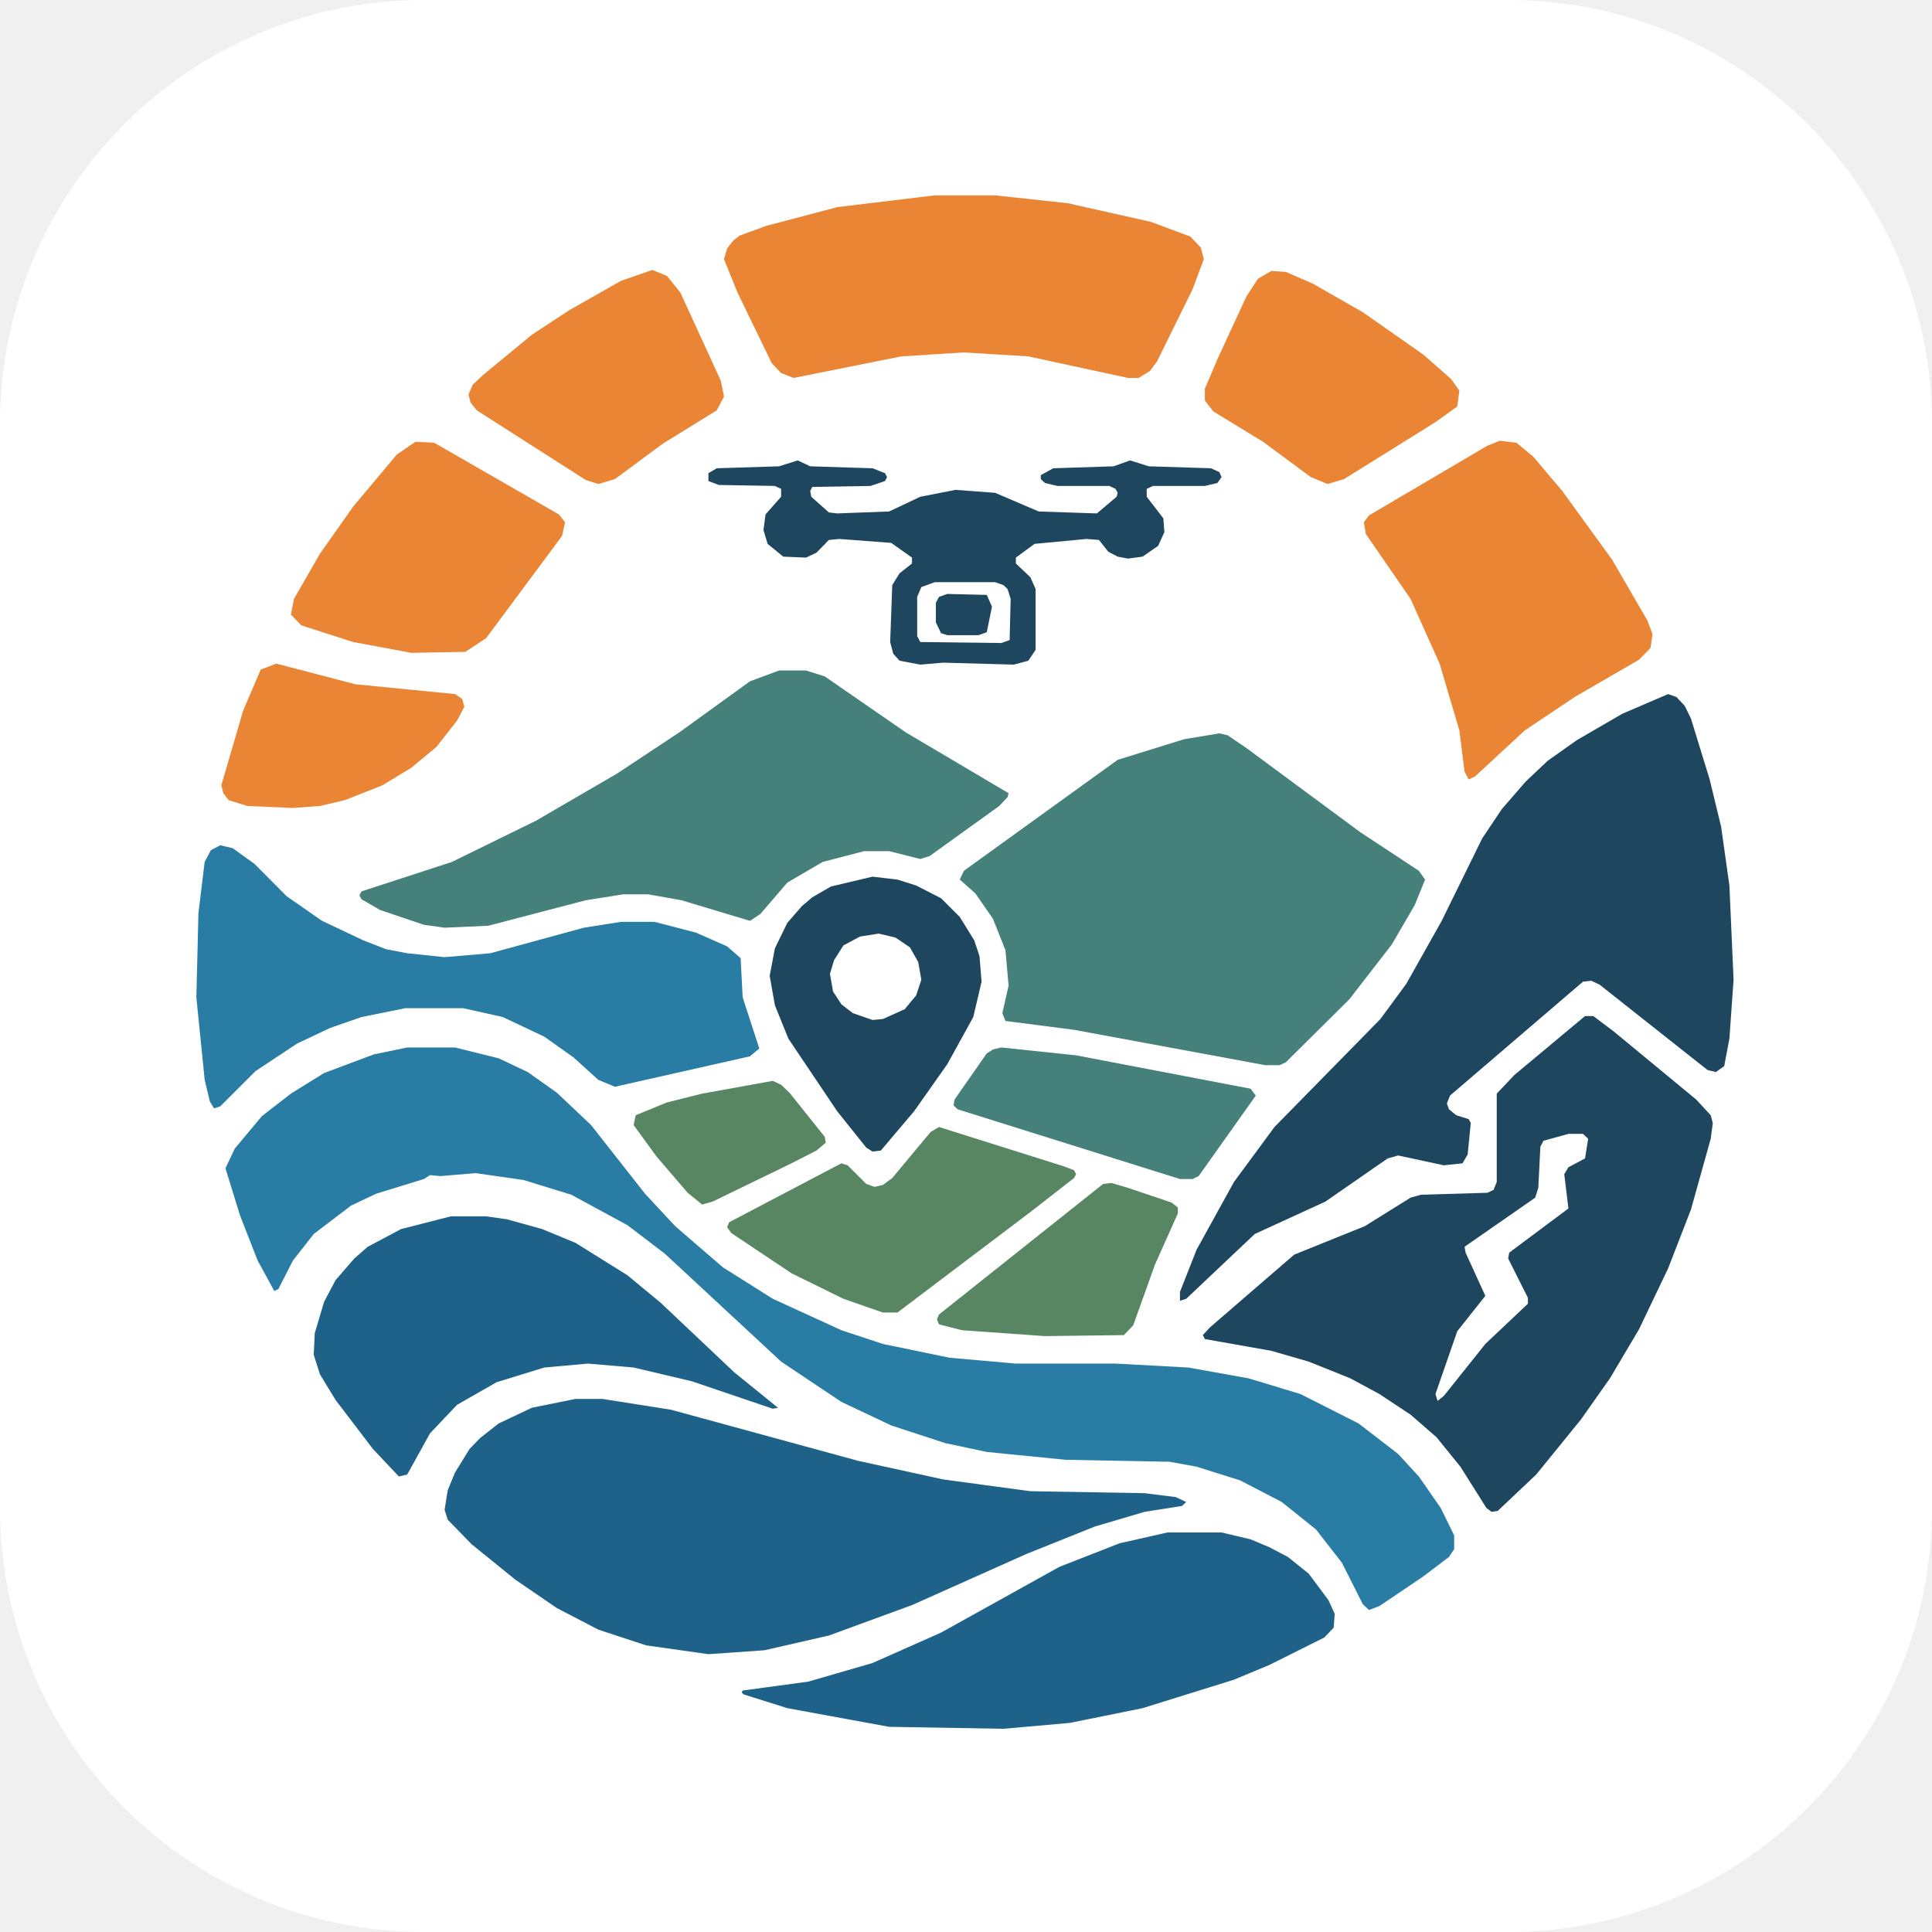
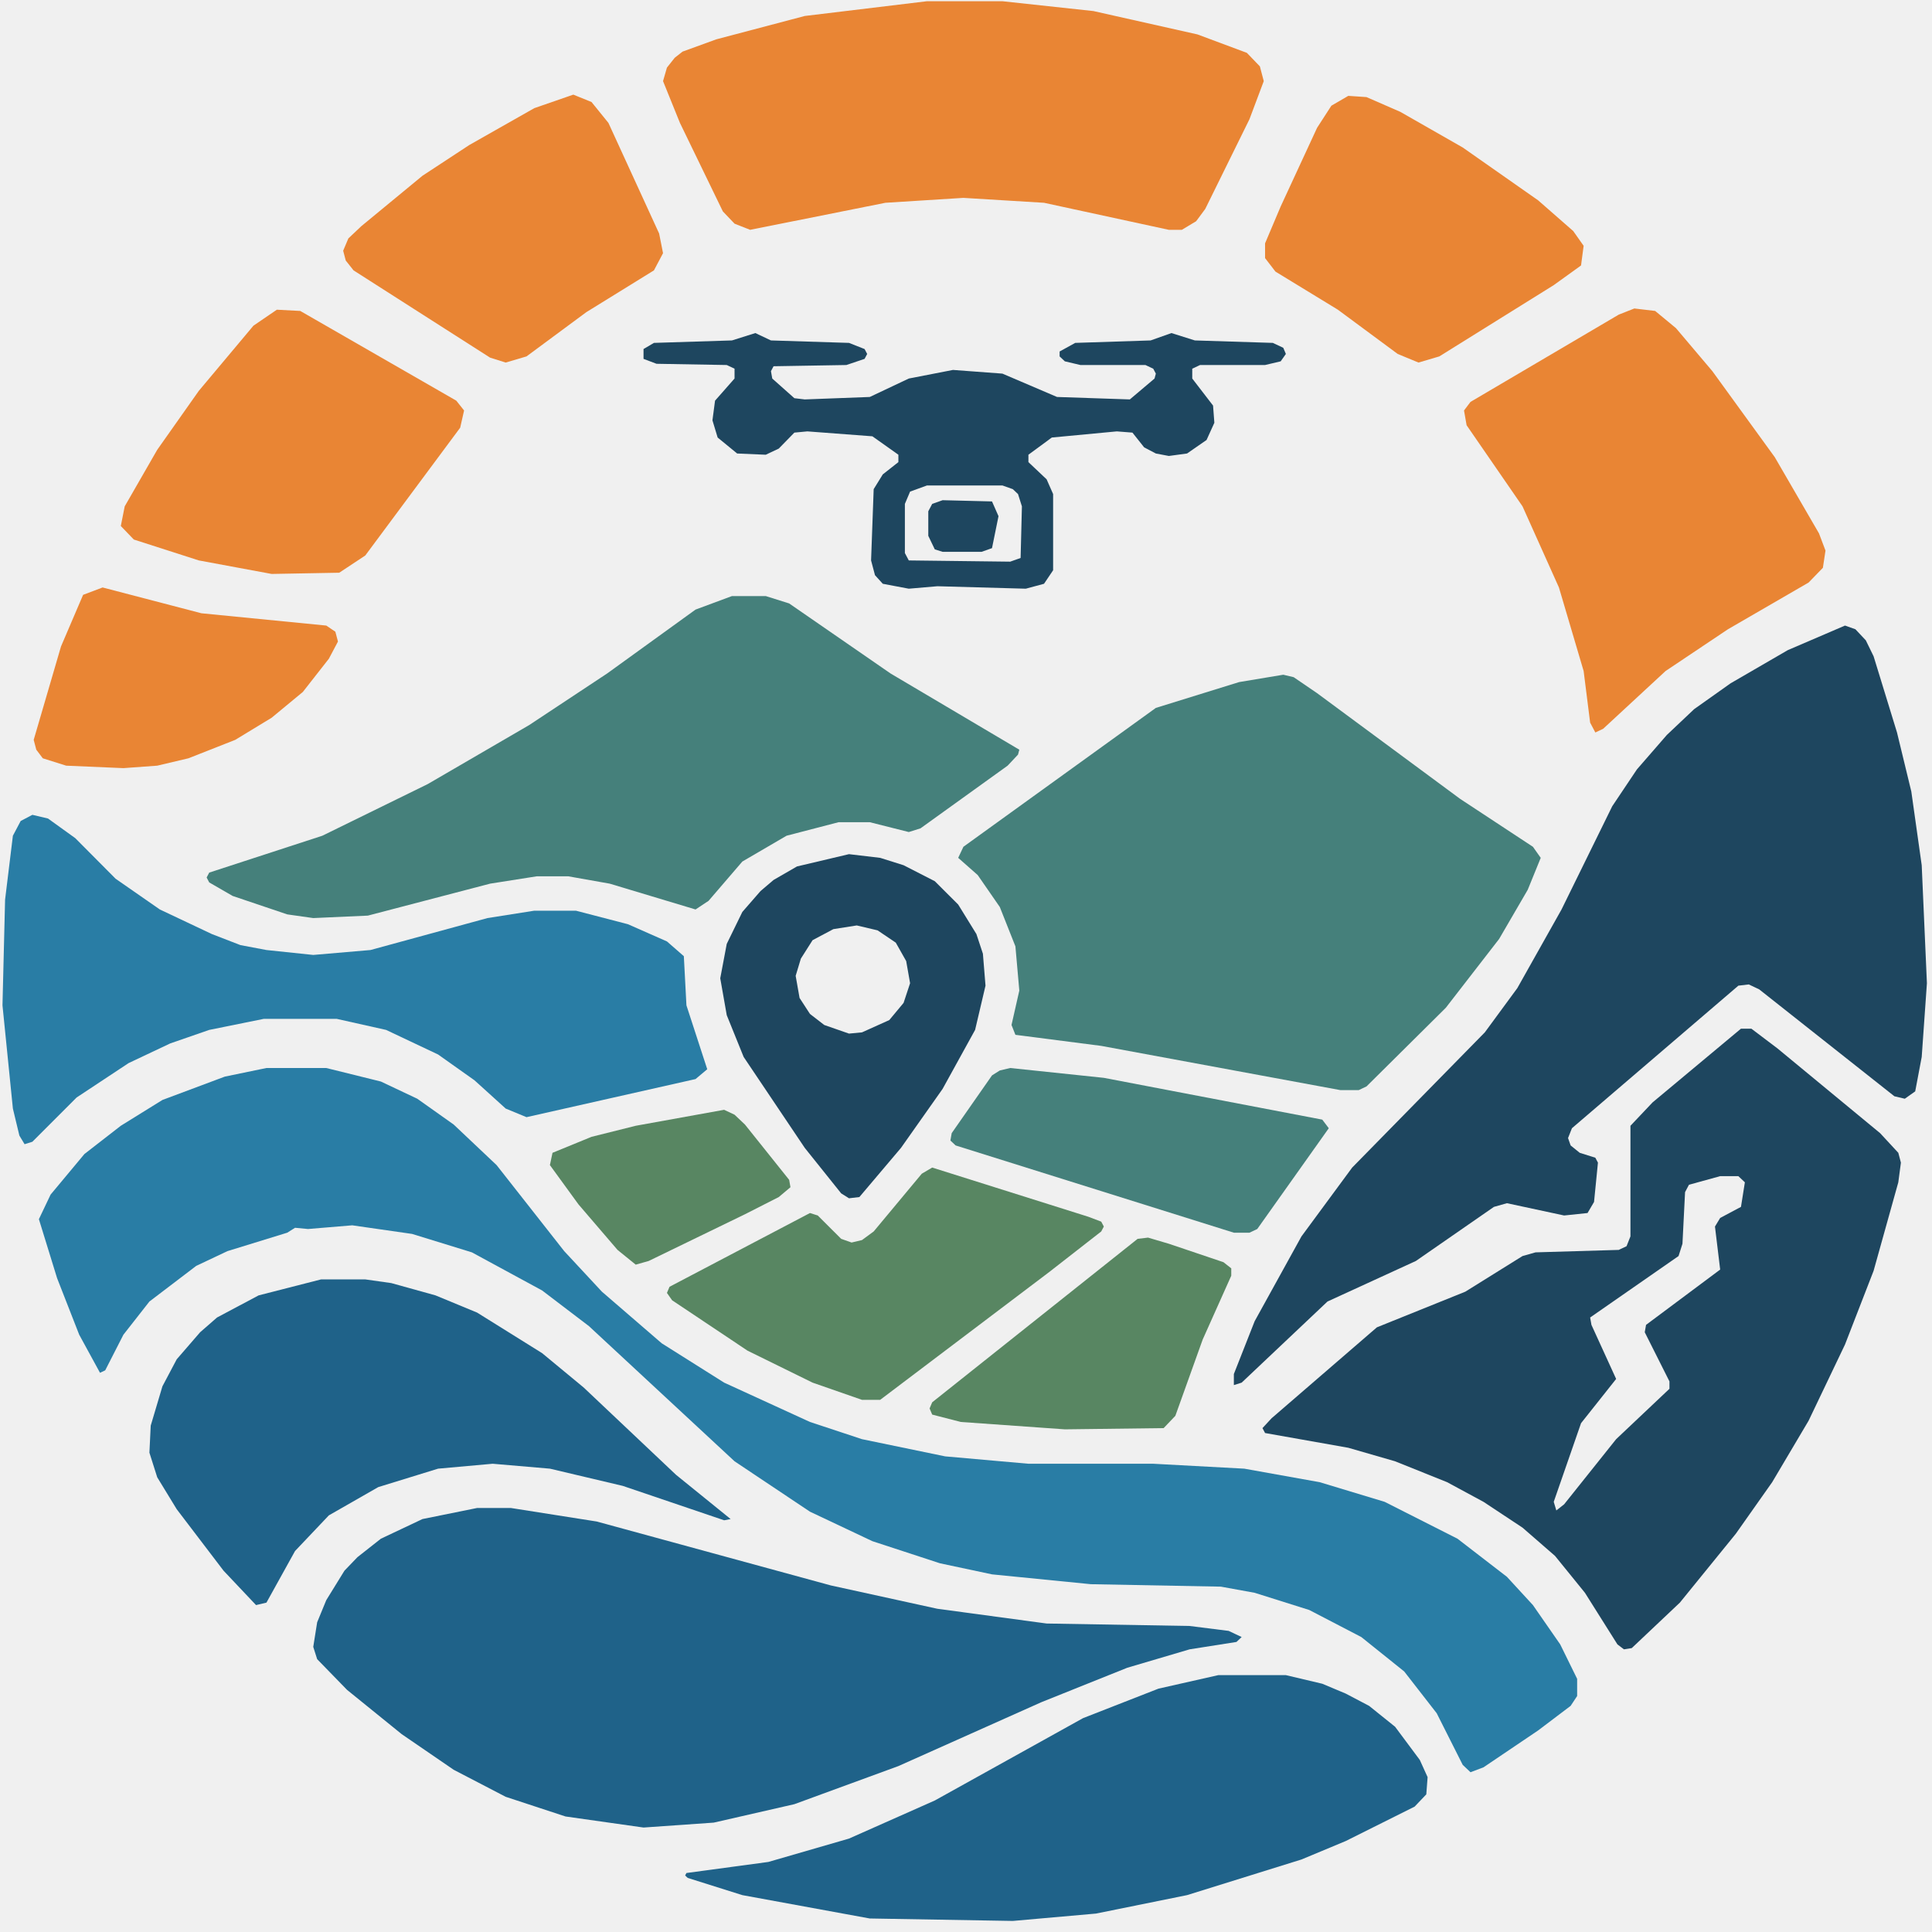
- <svg xmlns="http://www.w3.org/2000/svg" viewBox="48 48 984 984" width="984" height="984" role="img" aria-labelledby="logo-title logo-description">
+ <svg xmlns="http://www.w3.org/2000/svg" viewBox="147 147 786 786" width="786" height="786" role="img" aria-labelledby="logo-title logo-description">
  <style>
    .orange { fill: #e98534; }
    .teal { fill: #45807b; }
    .green { fill: #588662; }
    .blue { fill: #297da5; }
    .deep-blue { fill: #1f6289; }
    .navy { fill: #1e465f; }
    .monochrome path { fill: #000; }
    .white path { fill: #fff; }
  </style>
  <defs>
    <clipPath id="exact-circle">
      <circle cx="540" cy="540" r="393" />
    </clipPath>
  </defs>
-   <rect x="48" y="48" width="984" height="984" rx="216" fill="#ffffff" />
  <g clip-path="url(#exact-circle)" fill-rule="evenodd">
    <g transform="translate(540 540) scale(1.058 1) translate(-540 -532)">
      <path class="orange" fill="#e98534" d="M428,162.5 L431,160 L444,155 L478,145.5 L525,139.5 L554,139.5 L589,143.5 L629,153 L648,160.5 L653,166 L654.5,172 L649,187.5 L632,224 L628.5,229 L623,232.5 L618,232.5 L570,221.5 L539,219.5 L509,221.5 L457,232.5 L451,230 L446.5,225 L430,189 L423.5,172 L425,166.5Z M307.5,231 L331,210.5 L349,198 L374,183 L389,177.5 L396,180.5 L402.5,189 L422,234 L423.5,242 L420,249 L394,266 L371,284 L363,286.5 L357,284.5 L304.5,249 L301.5,245 L300.5,241 L302.5,236Z M680.5,182 L687,178 L694,178.5 L707,184.5 L731,199 L760,220.5 L773.5,233 L777.5,239 L776.5,247 L766,255 L722,284 L714,286.5 L706,283 L683,265 L659,249.5 L655,244 L655,238 L661,223 L675,191Z M266,271.5 L275,265 L284,265.5 L344,302 L347,306 L345.5,313 L309,365 L299,372 L273,372.5 L245,367 L220,358.5 L215,353 L216.5,345 L229,322 L245,298Z M734,302.5 L791,267 L797,264.5 L805,265.5 L813,272.5 L827,290 L851,325 L868,356 L870.5,363 L869.5,370 L864,376 L833,395 L809,412 L785,435.5 L782,437 L780,433 L777.5,412 L768,378 L754,345 L732.5,312 L731.5,306Z M200.5,381 L208,378 L246,388.5 L294,393.5 L297.5,396 L298.5,400 L295,407 L285,420.5 L273,431 L259,440 L241,447.5 L229,450.5 L216,451.5 L194,450.5 L185,447.5 L182.5,444 L181.5,440 L192,402Z" />
      <path class="teal" fill="#45807b" d="M249,494 L292.5,479 L333,458 L372,434 L402,413 L436,387 L450,381.5 L463,381.5 L472,384.5 L511,413 L560.5,444 L560,446 L556,450.5 L522.5,476 L518,477.5 L503,473.5 L491,473.5 L471,479 L454,489.5 L441,505.5 L436,509 L403,498.5 L387,495.5 L375,495.5 L357,498.5 L310,511.5 L289,512.5 L279,511 L258,503.5 L249,498 L248,496Z M539,483.5 L613,427 L645,416.5 L662,413.5 L666,414.5 L675,421 L730,464 L758,483.5 L761,488 L756,501 L745,521 L724.5,549 L694,581 L691,582.5 L684,582.5 L592,564.5 L559,560 L557.5,556 L560.5,542 L559,524 L553,508 L544.5,495 L537,488Z M550,576.5 L553,574.5 L557,573.5 L593,577.5 L677,594.5 L679.5,598 L652,639 L649,640.5 L643,640.5 L536,605 L534,603 L534.5,600Z" />
      <path class="green" fill="#588662" d="M381,608 L396,601.5 L413,597 L447,590.5 L451,592.5 L455,596.5 L472,619 L472.5,622 L468,626 L455,633 L418,652 L413,653.5 L406,647.5 L391,629 L380,613Z M426,662.5 L480,632.5 L483,633.5 L492,643 L496,644.5 L500,643.5 L504.5,640 L523,616.5 L527,614 L587,634 L592,636 L593,638 L592,640 L572,656.5 L507,708.5 L500,708.5 L481,701.5 L456,688.5 L427,668 L425,665Z M527,709.5 L606,643 L610,642.5 L618,645 L639,652.5 L642,655 L642,658 L631,684 L620.5,715 L616,720 L578,720.5 L538,717.5 L527,714.5 L526,712Z" />
      <path class="blue" fill="#297da5" d="M176.5,473 L181,470.5 L187,472 L197.5,480 L213,496.5 L230,509 L250,519 L261,523.5 L271,525.5 L289,527.5 L311,525.5 L356,512.5 L374,509.5 L390,509.5 L410,515 L425,522 L431.5,528 L432.5,548 L440.5,574 L436,578 L371,593.5 L363,590 L351,578.5 L337,568 L317,558 L298,553.5 L270,553.5 L249,558 L234,563.5 L218,571.5 L198,585.5 L181,603.5 L178,604.5 L176,601 L173.5,590 L169.5,548 L170.5,505 L173.5,479Z M201,608.5 L215,597 L231,586.5 L255,577 L271,573.5 L294,573.5 L315,579 L329,586 L343,596.5 L359.5,613 L385.5,648 L400,664.5 L423,685.5 L447,701.5 L480,717.5 L500,724.5 L532,731.5 L564,734.5 L612,734.5 L647,736.5 L676,742 L701,750 L729,765 L748,780.5 L758,792 L768.5,808 L775,822 L775,829 L772.5,833 L760,843 L739,858 L734,860 L731,857 L721,836 L708.5,819 L692,805 L672,794 L651,787 L638,784.5 L588,783.5 L550,779.5 L530,775 L504,766 L480,754 L451,733.5 L395,678.5 L377,664 L350,648.5 L327,641 L304,637.5 L287,639 L282,638.5 L279,640.5 L256,648 L244,654 L226,668.5 L216,682 L209,696.5 L207,697.5 L199,682 L190.5,659 L183.5,635 L188,625Z" />
      <path class="deep-blue" fill="#1f6289" d="M245.5,681 L252,675 L268,666 L292,659.5 L309,659.5 L319,661 L336,666 L352,673 L377,689.5 L393,703.5 L428.5,739 L449.5,757 L447,757.5 L408,743.5 L380,736.5 L358,734.5 L337,736.5 L314,744 L295,755.5 L282,770 L271,791 L267,792 L254.5,778 L236.5,753 L229,740 L226,730 L226.5,719 L231,703 L236.5,692Z M306,772.5 L315,765 L331,757 L352,752.5 L365,752.5 L398,758 L488,784 L529,793.5 L571,799.5 L626,800.5 L641,802.5 L646,805 L644,807 L626,810 L602,817.5 L569,831.5 L514,857.5 L474,873 L443,880.5 L416,882.5 L386,878 L363,870 L343,859 L323,844.5 L302,826.5 L290.5,814 L289,809 L290.5,799 L294,790 L301,778Z M432.5,901 L464,896.5 L495,887 L528,871.5 L585,838 L614,826 L637,820.5 L663,820.5 L677,824 L686,828 L695,833 L705,841.5 L714.5,855 L717.5,862 L717,869 L712.5,874 L686,888 L669,895.5 L625,910 L590,917.5 L558,920.5 L503,919.5 L454,910 L433,903 L432,902Z" />
      <path class="navy" fill="#1e465f" d="M416,281 L420,278.5 L450,277.5 L459,274.5 L465,277.5 L495,278.5 L501,281 L502,283 L501,285 L494,287.5 L466,288 L465,290 L465.5,293 L474,301 L478,301.5 L503,300.5 L518,293 L535,289.5 L554,291 L575,300.5 L603,301.5 L612.5,293 L613,291 L612,289 L609,287.5 L584,287.5 L578,286 L576,284 L576,282 L582,278.5 L611,277.5 L619,274.5 L628,277.5 L658,278.5 L662,280.5 L663,283 L661,286 L655,287.5 L630,287.5 L627,289 L627,293 L635,304 L635.5,311 L632.5,318 L625,323.5 L618,324.5 L613,323.5 L608.5,321 L604,315 L598,314.5 L573,317 L564,324 L564,327 L571,334 L573.5,340 L573.5,371 L570,376.5 L563,378.5 L529,377.5 L518,378.5 L508,376.5 L505,373 L503.5,367 L504.5,338 L508,332 L514,327 L514,324 L504,316.5 L479,314.5 L474,315 L468,321.5 L463,324 L452,323.5 L444.5,317 L442.5,310 L443.5,302 L451,293 L451,289 L448,287.5 L421,287 L416,285Z M518.5,339 L516.5,344 L516.5,364 L518,367 L557,367.5 L561,366 L561.5,345 L560,340 L558,338 L554,336.5 L525,336.5Z M527,344 L531,342.5 L550,343 L552.5,349 L550,362 L546,363.5 L531,363.5 L528,362.5 L525.5,357 L525.5,347Z M809.5,438 L820,427.5 L834,417 L856,403.5 L878,393.5 L882,395 L886,399.5 L889,406 L898,437 L903.5,461 L907.5,491 L909.5,539 L907.5,569 L905,583 L901,586 L897,585 L845,541.5 L841,539.5 L837,540 L773,598 L771.5,602 L772.5,605 L776,608 L782,610 L783,612 L781.5,628 L779,632.5 L770,633.5 L748,628.5 L743,630 L713,652 L679,668.5 L646,701.5 L643,702.5 L643,698 L651,676.5 L669,642 L688.5,614 L739.5,559 L752,541 L769,509 L788.5,467 L798,452Z M461,501.5 L466,497 L475,491.5 L495,486.5 L507,488 L516,491 L528,497.5 L537,507 L544,519 L546.5,527 L547.5,540 L543.5,558 L531,582 L515,606 L499,626 L495,626.5 L492,624.5 L478,606 L454.5,569 L448,552 L445.5,537 L448,523 L454,510Z M481,521.5 L476.5,529 L474.5,536 L476,545 L480,551.5 L485.5,556 L495,559.5 L500,559 L510.5,554 L516,547 L518.5,539 L517,530 L513,522.5 L506,517.5 L498,515.5 L489,517Z M657.5,716 L698,679 L732,664.5 L754,650 L759,648.5 L791,647.5 L794,646 L795.5,642 L795.5,597 L804,587.5 L838,557.5 L842,557.5 L852,565.5 L891.5,600 L898.5,608 L899.5,612 L898.5,620 L889,656 L878,686 L864,717 L850,742 L836,763 L814.5,791 L796,809.5 L793,810 L790.5,808 L778,787 L766.5,772 L754,760.5 L739,750 L725,742 L705,733.5 L687,728 L655,722 L654,720Z M818,621 L816.5,624 L815.5,645 L814,650 L780,675 L780.5,678 L790,700 L776.5,718 L766,750 L767,753.5 L770,751 L790,724.5 L810.5,704 L810.5,701 L801,681 L801.5,678 L830,655.5 L828,638 L830,634.5 L838,630 L839.5,620 L837,617.5 L830,617.5Z" />
    </g>
  </g>
</svg>
